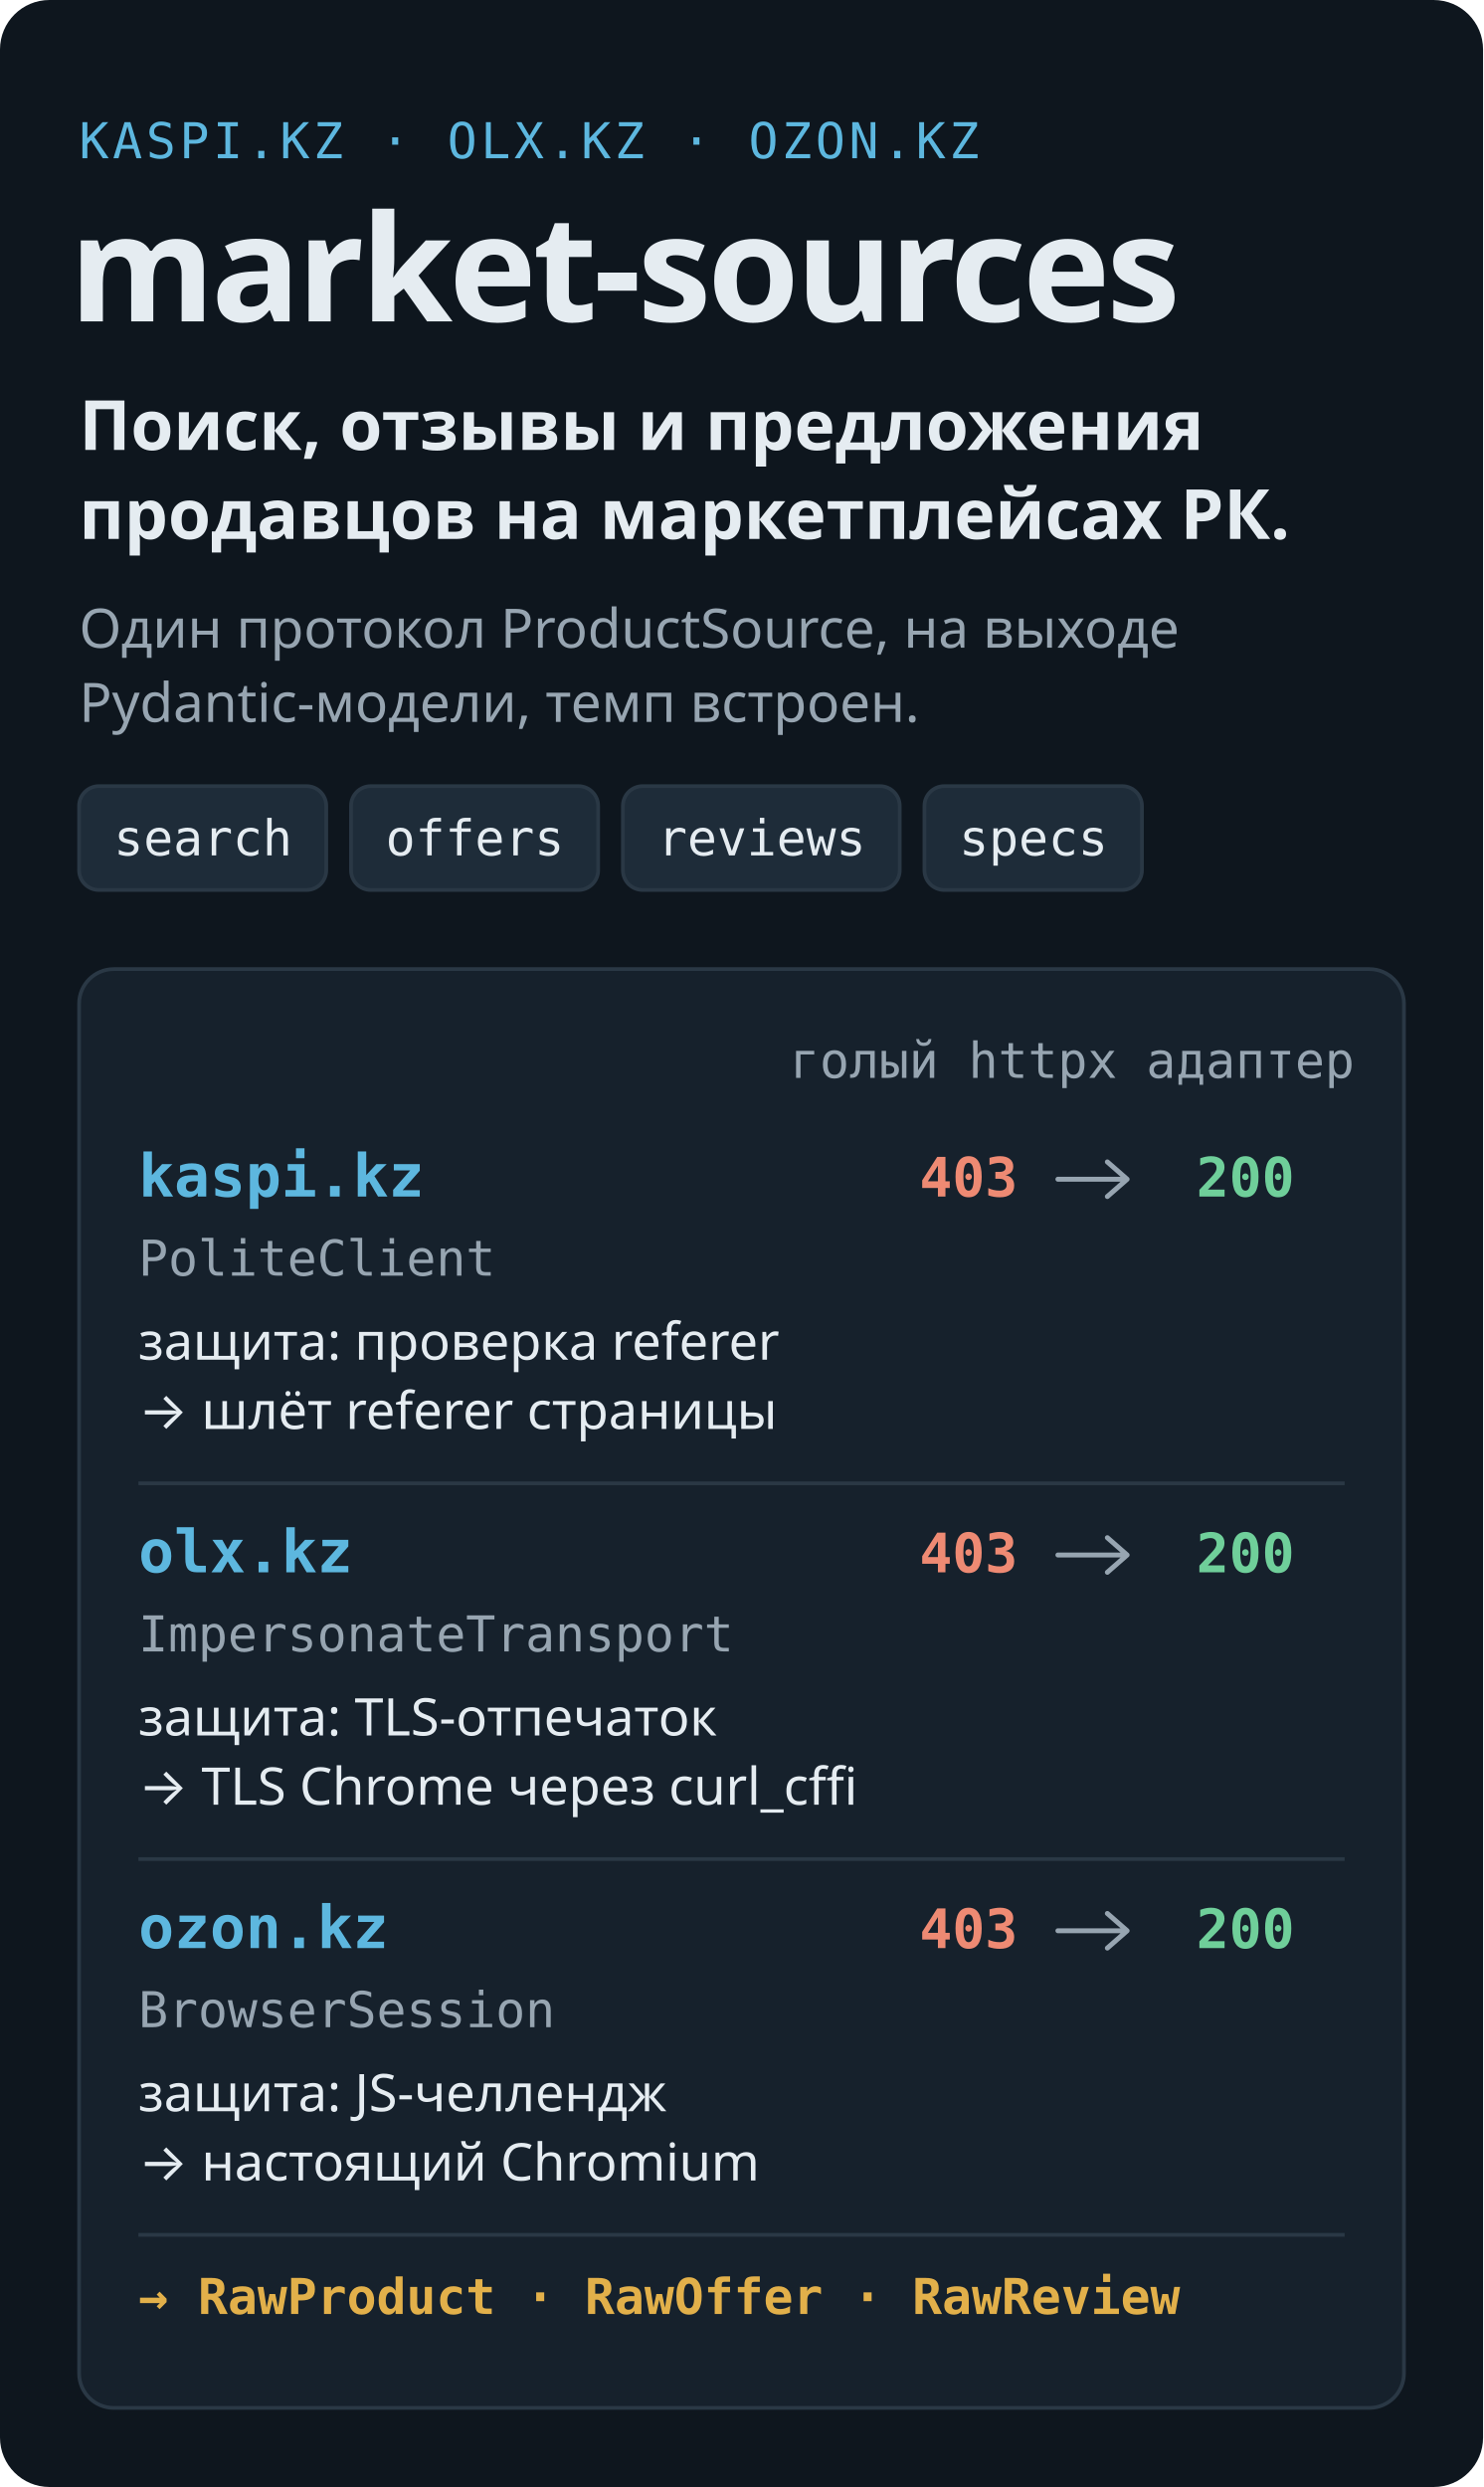
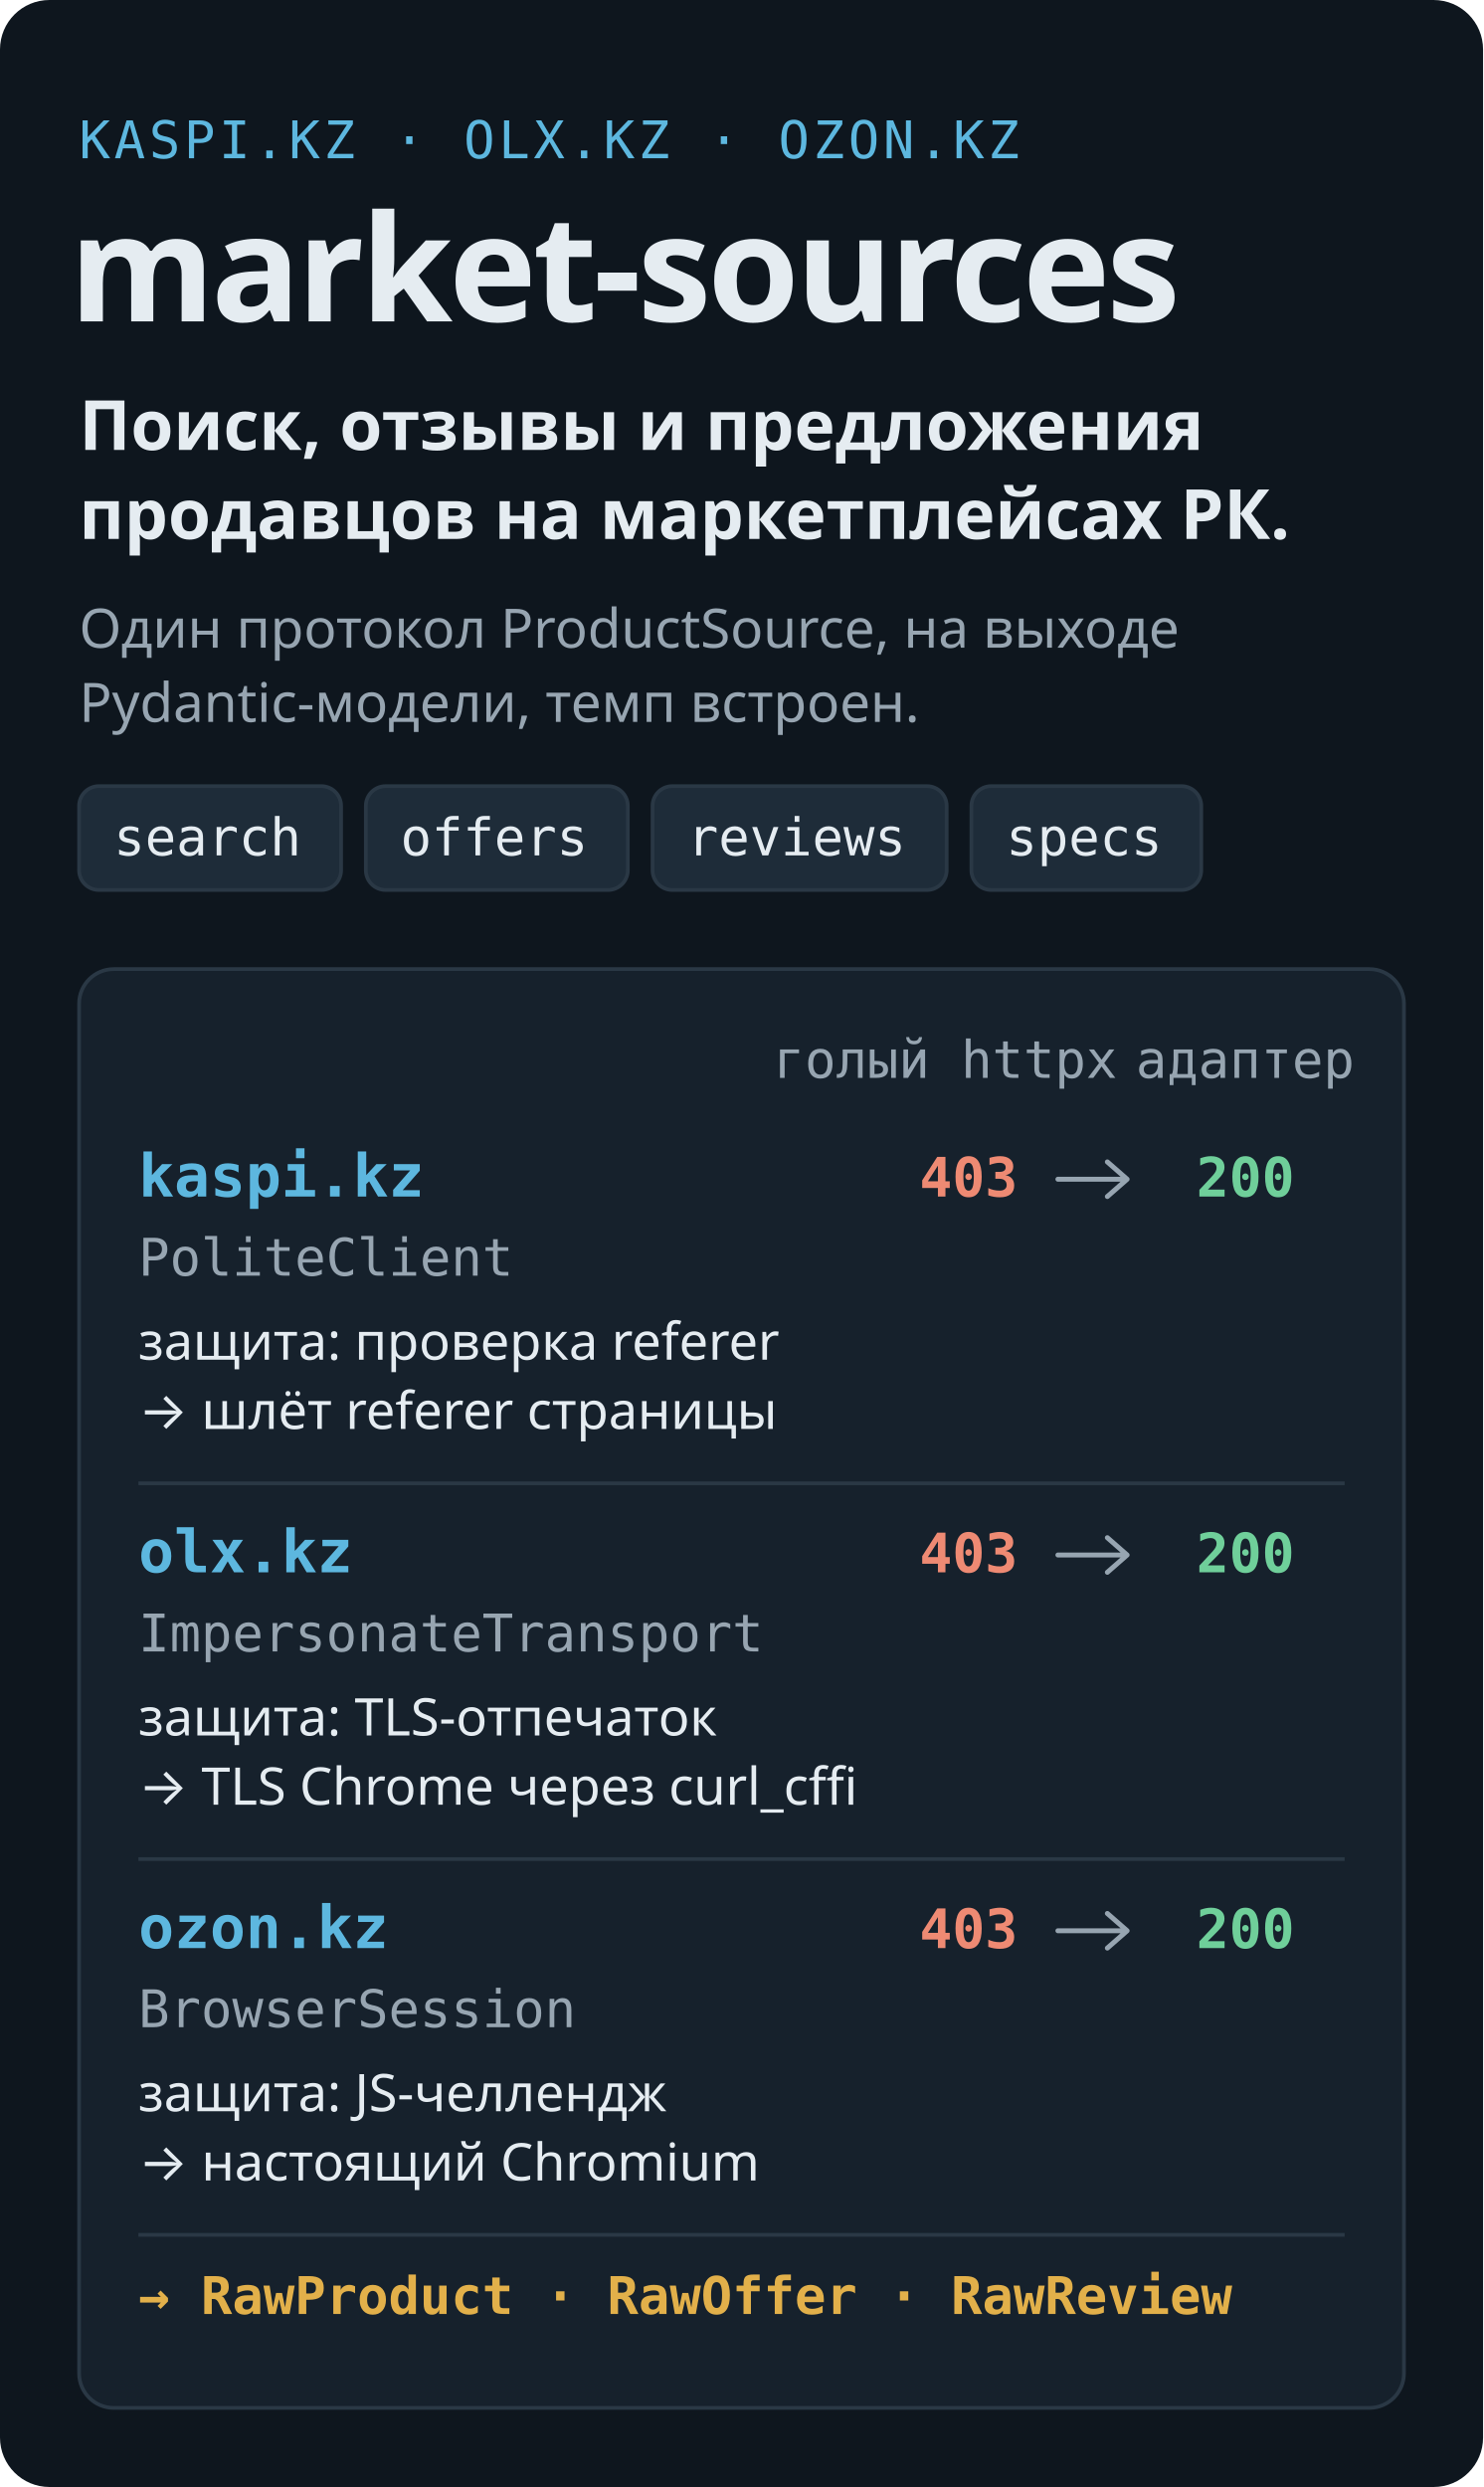
<svg xmlns="http://www.w3.org/2000/svg" width="600" height="1006" viewBox="0 0 600 1006" role="img" aria-labelledby="title desc">
  <rect width="600" height="1006" rx="20" fill="#0E161E" />
-   <text x="32" y="64" font-family="ui-monospace, SFMono-Regular, Menlo, Consolas, 'DejaVu Sans Mono', monospace" font-size="20" fill="#5DB7DF" letter-spacing="1.5" xml:space="preserve">KASPI.KZ · OLX.KZ · OZON.KZ</text>
+   <text x="32" y="64" font-family="ui-monospace, SFMono-Regular, Menlo, Consolas, 'DejaVu Sans Mono', monospace" font-size="21" fill="#5DB7DF" letter-spacing="1.5" xml:space="preserve">KASPI.KZ · OLX.KZ · OZON.KZ</text>
  <text x="28" y="130" font-family="-apple-system, BlinkMacSystemFont, 'Segoe UI', 'Noto Sans', sans-serif" font-size="60" fill="#E5ECF1" font-weight="800" letter-spacing="-1.5" xml:space="preserve">market-sources</text>
  <text x="32" y="182" font-family="-apple-system, BlinkMacSystemFont, 'Segoe UI', 'Noto Sans', sans-serif" font-size="28" fill="#E5ECF1" font-weight="600" xml:space="preserve">Поиск, отзывы и предложения</text>
  <text x="32" y="218" font-family="-apple-system, BlinkMacSystemFont, 'Segoe UI', 'Noto Sans', sans-serif" font-size="28" fill="#E5ECF1" font-weight="600" xml:space="preserve">продавцов на маркетплейсах РК.</text>
  <text x="32" y="262" font-family="-apple-system, BlinkMacSystemFont, 'Segoe UI', 'Noto Sans', sans-serif" font-size="22" fill="#97A5B1" xml:space="preserve">Один протокол ProductSource, на выходе</text>
  <text x="32" y="292" font-family="-apple-system, BlinkMacSystemFont, 'Segoe UI', 'Noto Sans', sans-serif" font-size="22" fill="#97A5B1" xml:space="preserve">Pydantic-модели, темп встроен.</text>
-   <rect x="32" y="318" width="100" height="42" rx="8" fill="#1E2C39" stroke="#2A3845" stroke-width="1.5" />
-   <text x="46" y="346" font-family="ui-monospace, SFMono-Regular, Menlo, Consolas, 'DejaVu Sans Mono', monospace" font-size="20" fill="#E5ECF1" xml:space="preserve">search</text>
-   <rect x="142" y="318" width="100" height="42" rx="8" fill="#1E2C39" stroke="#2A3845" stroke-width="1.5" />
-   <text x="156" y="346" font-family="ui-monospace, SFMono-Regular, Menlo, Consolas, 'DejaVu Sans Mono', monospace" font-size="20" fill="#E5ECF1" xml:space="preserve">offers</text>
-   <rect x="252" y="318" width="112" height="42" rx="8" fill="#1E2C39" stroke="#2A3845" stroke-width="1.5" />
-   <text x="266" y="346" font-family="ui-monospace, SFMono-Regular, Menlo, Consolas, 'DejaVu Sans Mono', monospace" font-size="20" fill="#E5ECF1" xml:space="preserve">reviews</text>
-   <rect x="374" y="318" width="88" height="42" rx="8" fill="#1E2C39" stroke="#2A3845" stroke-width="1.5" />
-   <text x="388" y="346" font-family="ui-monospace, SFMono-Regular, Menlo, Consolas, 'DejaVu Sans Mono', monospace" font-size="20" fill="#E5ECF1" xml:space="preserve">specs</text>
+   <rect x="32" y="318" width="106" height="42" rx="8" fill="#1E2C39" stroke="#2A3845" stroke-width="1.5" />
+   <text x="46" y="346" font-family="ui-monospace, SFMono-Regular, Menlo, Consolas, 'DejaVu Sans Mono', monospace" font-size="21" fill="#E5ECF1" xml:space="preserve">search</text>
+   <rect x="148" y="318" width="106" height="42" rx="8" fill="#1E2C39" stroke="#2A3845" stroke-width="1.5" />
+   <text x="162" y="346" font-family="ui-monospace, SFMono-Regular, Menlo, Consolas, 'DejaVu Sans Mono', monospace" font-size="21" fill="#E5ECF1" xml:space="preserve">offers</text>
+   <rect x="264" y="318" width="119" height="42" rx="8" fill="#1E2C39" stroke="#2A3845" stroke-width="1.5" />
+   <text x="278" y="346" font-family="ui-monospace, SFMono-Regular, Menlo, Consolas, 'DejaVu Sans Mono', monospace" font-size="21" fill="#E5ECF1" xml:space="preserve">reviews</text>
+   <rect x="393" y="318" width="93" height="42" rx="8" fill="#1E2C39" stroke="#2A3845" stroke-width="1.5" />
+   <text x="407" y="346" font-family="ui-monospace, SFMono-Regular, Menlo, Consolas, 'DejaVu Sans Mono', monospace" font-size="21" fill="#E5ECF1" xml:space="preserve">specs</text>
  <rect x="32" y="392" width="536" height="582" rx="14" fill="#16212C" stroke="#2A3845" stroke-width="1.5" />
-   <text x="452" y="436" font-family="ui-monospace, SFMono-Regular, Menlo, Consolas, 'DejaVu Sans Mono', monospace" font-size="20" fill="#97A5B1" text-anchor="end" xml:space="preserve">голый httpx</text>
-   <text x="548" y="436" font-family="ui-monospace, SFMono-Regular, Menlo, Consolas, 'DejaVu Sans Mono', monospace" font-size="20" fill="#97A5B1" text-anchor="end" xml:space="preserve">адаптер</text>
+   <text x="452" y="436" font-family="ui-monospace, SFMono-Regular, Menlo, Consolas, 'DejaVu Sans Mono', monospace" font-size="21" fill="#97A5B1" text-anchor="end" xml:space="preserve">голый httpx</text>
+   <text x="548" y="436" font-family="ui-monospace, SFMono-Regular, Menlo, Consolas, 'DejaVu Sans Mono', monospace" font-size="21" fill="#97A5B1" text-anchor="end" xml:space="preserve">адаптер</text>
  <text x="56" y="484" font-family="ui-monospace, SFMono-Regular, Menlo, Consolas, 'DejaVu Sans Mono', monospace" font-size="24" fill="#5DB7DF" font-weight="700" xml:space="preserve">kaspi.kz</text>
  <text x="372" y="484" font-family="ui-monospace, SFMono-Regular, Menlo, Consolas, 'DejaVu Sans Mono', monospace" font-size="22" fill="#EE8A73" font-weight="700" xml:space="preserve">403</text>
  <path d="M428 477 H456 M448 470 L456 477 L448 484" stroke="#97A5B1" stroke-width="2" fill="none" stroke-linecap="round" stroke-linejoin="round" />
  <text x="484" y="484" font-family="ui-monospace, SFMono-Regular, Menlo, Consolas, 'DejaVu Sans Mono', monospace" font-size="22" fill="#6FCF9A" font-weight="700" xml:space="preserve">200</text>
-   <text x="56" y="516" font-family="ui-monospace, SFMono-Regular, Menlo, Consolas, 'DejaVu Sans Mono', monospace" font-size="20" fill="#97A5B1" xml:space="preserve">PoliteClient</text>
+   <text x="56" y="516" font-family="ui-monospace, SFMono-Regular, Menlo, Consolas, 'DejaVu Sans Mono', monospace" font-size="21" fill="#97A5B1" xml:space="preserve">PoliteClient</text>
  <text x="56" y="550" font-family="-apple-system, BlinkMacSystemFont, 'Segoe UI', 'Noto Sans', sans-serif" font-size="21" fill="#E5ECF1" xml:space="preserve">защита: проверка referer</text>
  <text x="56" y="578" font-family="-apple-system, BlinkMacSystemFont, 'Segoe UI', 'Noto Sans', sans-serif" font-size="21" fill="#E5ECF1" xml:space="preserve">→ шлёт referer страницы</text>
  <path d="M56 600 H544" stroke="#2A3845" stroke-width="1.5" />
  <text x="56" y="636" font-family="ui-monospace, SFMono-Regular, Menlo, Consolas, 'DejaVu Sans Mono', monospace" font-size="24" fill="#5DB7DF" font-weight="700" xml:space="preserve">olx.kz</text>
  <text x="372" y="636" font-family="ui-monospace, SFMono-Regular, Menlo, Consolas, 'DejaVu Sans Mono', monospace" font-size="22" fill="#EE8A73" font-weight="700" xml:space="preserve">403</text>
  <path d="M428 629 H456 M448 622 L456 629 L448 636" stroke="#97A5B1" stroke-width="2" fill="none" stroke-linecap="round" stroke-linejoin="round" />
  <text x="484" y="636" font-family="ui-monospace, SFMono-Regular, Menlo, Consolas, 'DejaVu Sans Mono', monospace" font-size="22" fill="#6FCF9A" font-weight="700" xml:space="preserve">200</text>
-   <text x="56" y="668" font-family="ui-monospace, SFMono-Regular, Menlo, Consolas, 'DejaVu Sans Mono', monospace" font-size="20" fill="#97A5B1" xml:space="preserve">ImpersonateTransport</text>
+   <text x="56" y="668" font-family="ui-monospace, SFMono-Regular, Menlo, Consolas, 'DejaVu Sans Mono', monospace" font-size="21" fill="#97A5B1" xml:space="preserve">ImpersonateTransport</text>
  <text x="56" y="702" font-family="-apple-system, BlinkMacSystemFont, 'Segoe UI', 'Noto Sans', sans-serif" font-size="21" fill="#E5ECF1" xml:space="preserve">защита: TLS-отпечаток</text>
  <text x="56" y="730" font-family="-apple-system, BlinkMacSystemFont, 'Segoe UI', 'Noto Sans', sans-serif" font-size="21" fill="#E5ECF1" xml:space="preserve">→ TLS Chrome через curl_cffi</text>
  <path d="M56 752 H544" stroke="#2A3845" stroke-width="1.5" />
  <text x="56" y="788" font-family="ui-monospace, SFMono-Regular, Menlo, Consolas, 'DejaVu Sans Mono', monospace" font-size="24" fill="#5DB7DF" font-weight="700" xml:space="preserve">ozon.kz</text>
  <text x="372" y="788" font-family="ui-monospace, SFMono-Regular, Menlo, Consolas, 'DejaVu Sans Mono', monospace" font-size="22" fill="#EE8A73" font-weight="700" xml:space="preserve">403</text>
  <path d="M428 781 H456 M448 774 L456 781 L448 788" stroke="#97A5B1" stroke-width="2" fill="none" stroke-linecap="round" stroke-linejoin="round" />
  <text x="484" y="788" font-family="ui-monospace, SFMono-Regular, Menlo, Consolas, 'DejaVu Sans Mono', monospace" font-size="22" fill="#6FCF9A" font-weight="700" xml:space="preserve">200</text>
-   <text x="56" y="820" font-family="ui-monospace, SFMono-Regular, Menlo, Consolas, 'DejaVu Sans Mono', monospace" font-size="20" fill="#97A5B1" xml:space="preserve">BrowserSession</text>
+   <text x="56" y="820" font-family="ui-monospace, SFMono-Regular, Menlo, Consolas, 'DejaVu Sans Mono', monospace" font-size="21" fill="#97A5B1" xml:space="preserve">BrowserSession</text>
  <text x="56" y="854" font-family="-apple-system, BlinkMacSystemFont, 'Segoe UI', 'Noto Sans', sans-serif" font-size="21" fill="#E5ECF1" xml:space="preserve">защита: JS-челлендж</text>
  <text x="56" y="882" font-family="-apple-system, BlinkMacSystemFont, 'Segoe UI', 'Noto Sans', sans-serif" font-size="21" fill="#E5ECF1" xml:space="preserve">→ настоящий Chromium</text>
  <path d="M56 904 H544" stroke="#2A3845" stroke-width="1.5" />
-   <text x="56" y="936" font-family="ui-monospace, SFMono-Regular, Menlo, Consolas, 'DejaVu Sans Mono', monospace" font-size="20" fill="#E2B04A" font-weight="700" xml:space="preserve">→ RawProduct · RawOffer · RawReview</text>
+   <text x="56" y="936" font-family="ui-monospace, SFMono-Regular, Menlo, Consolas, 'DejaVu Sans Mono', monospace" font-size="21" fill="#E2B04A" font-weight="700" xml:space="preserve">→ RawProduct · RawOffer · RawReview</text>
</svg>
